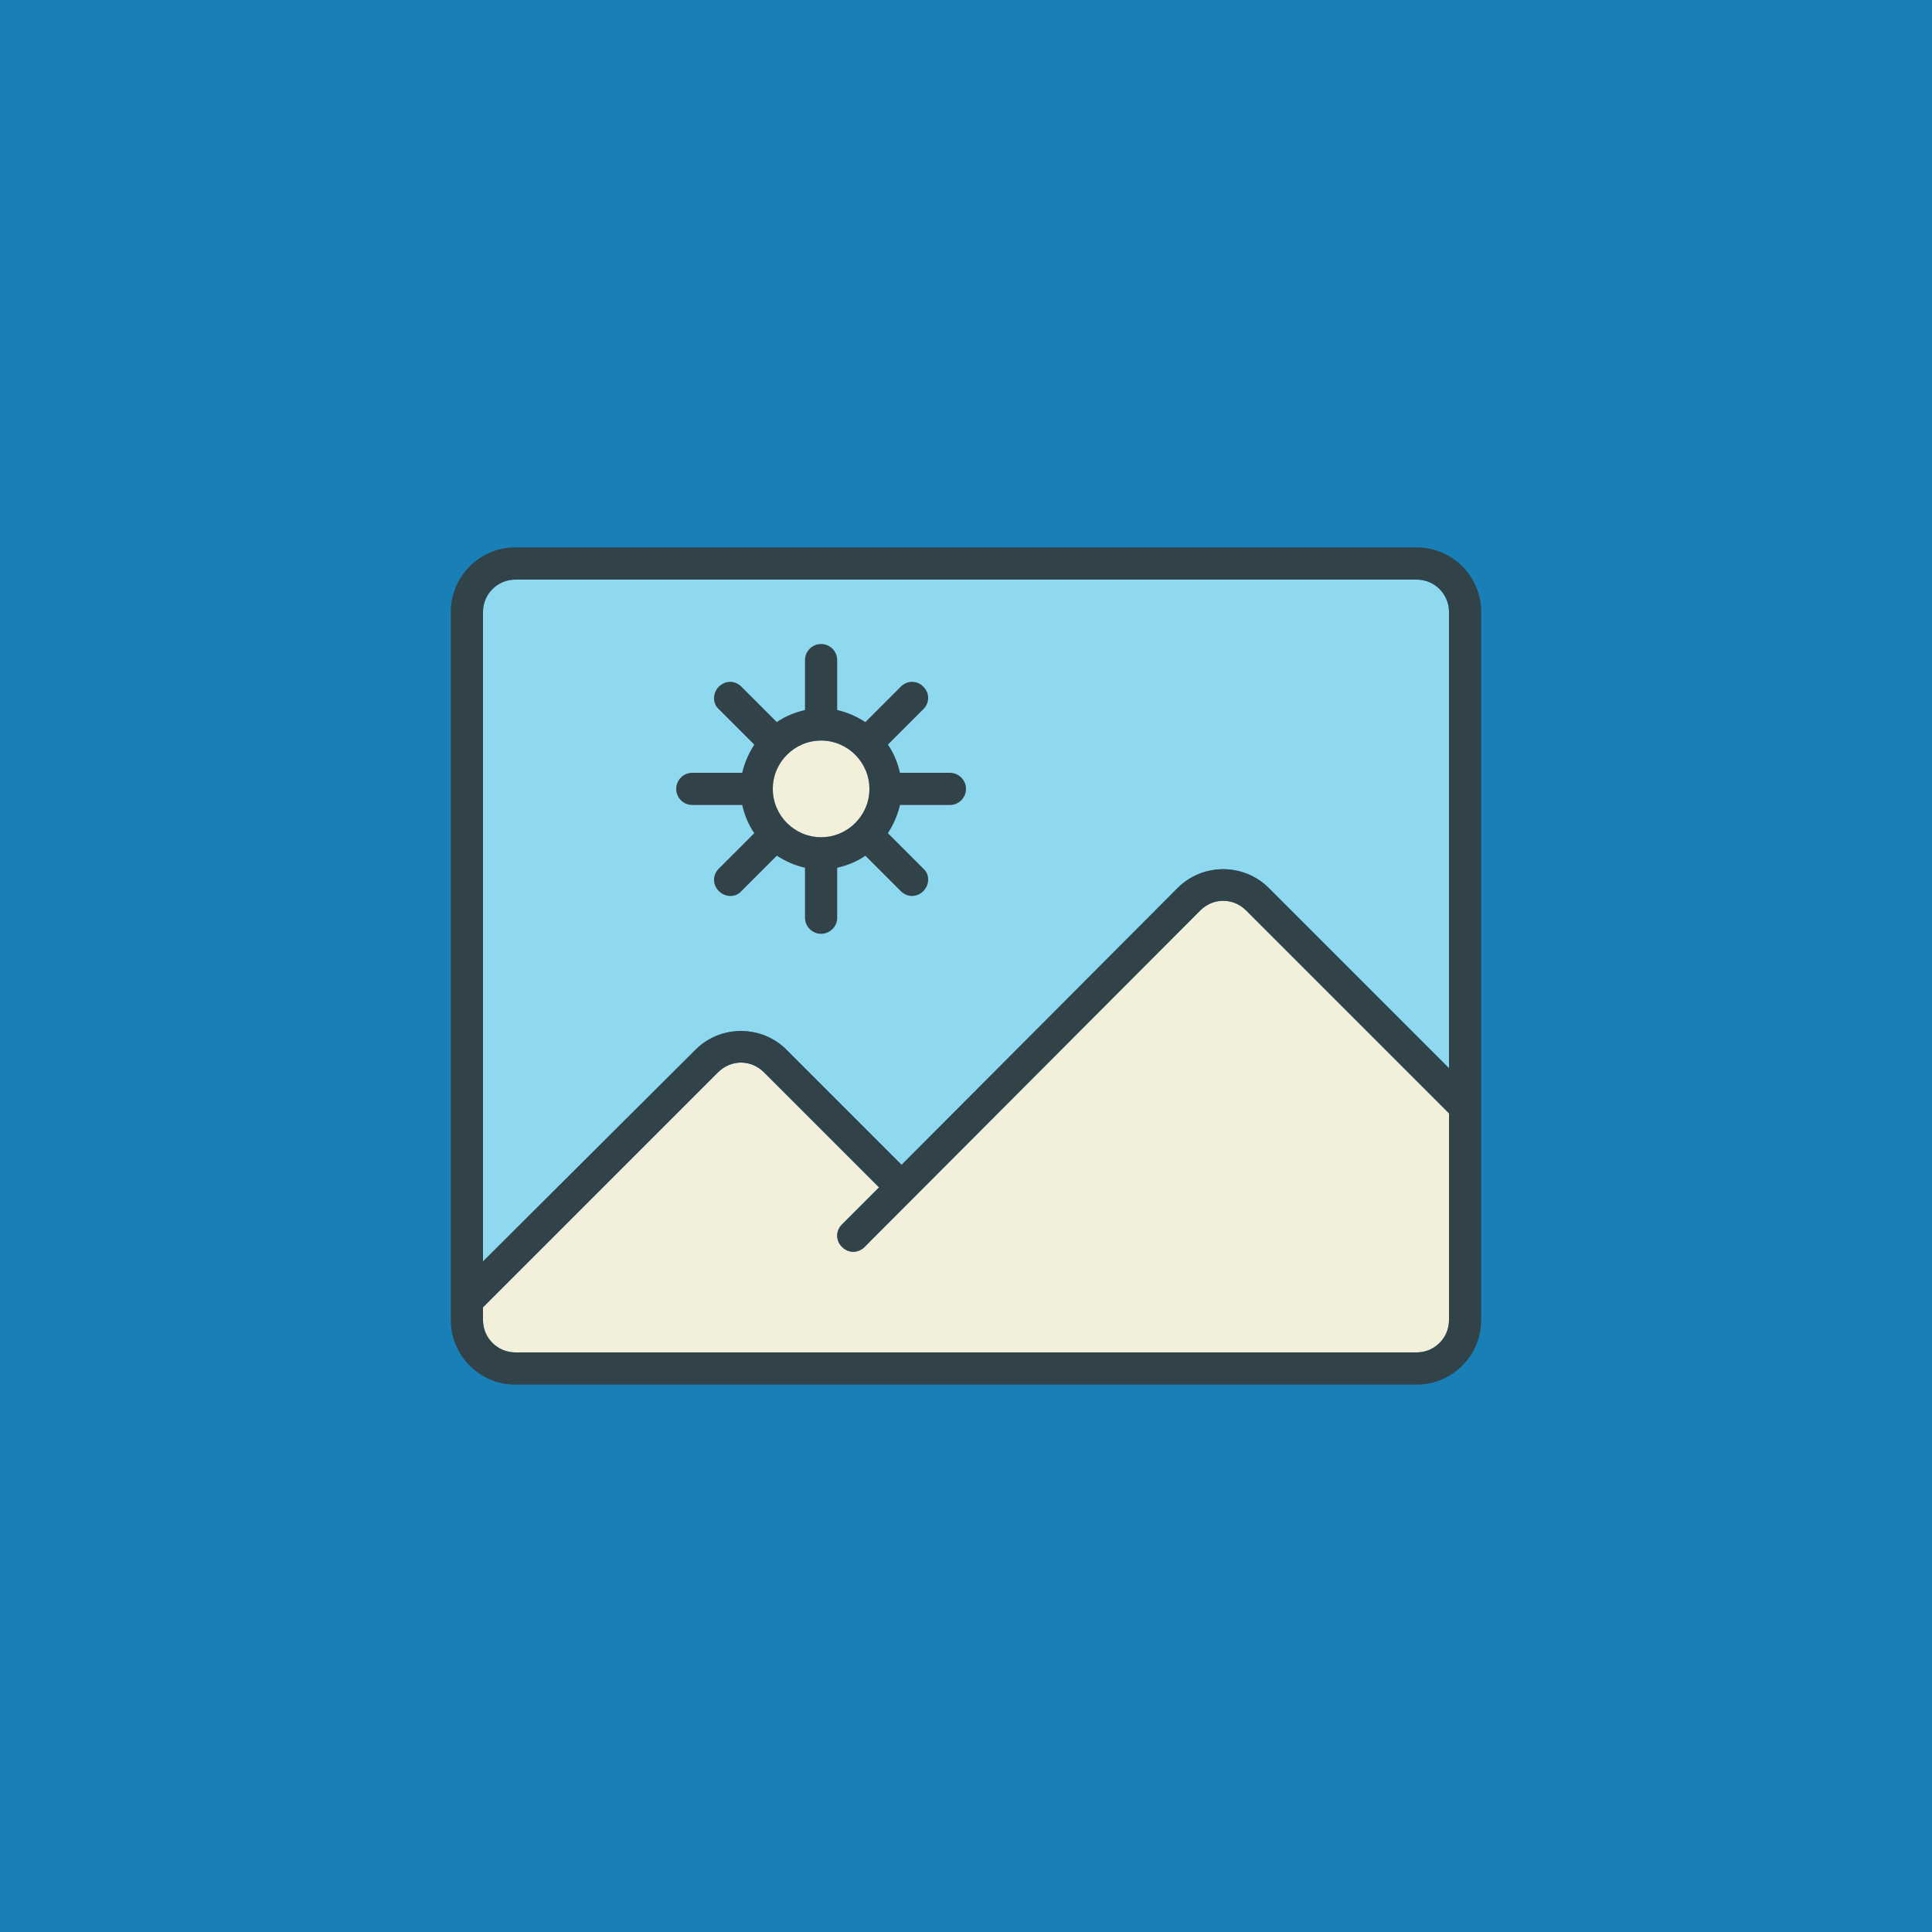
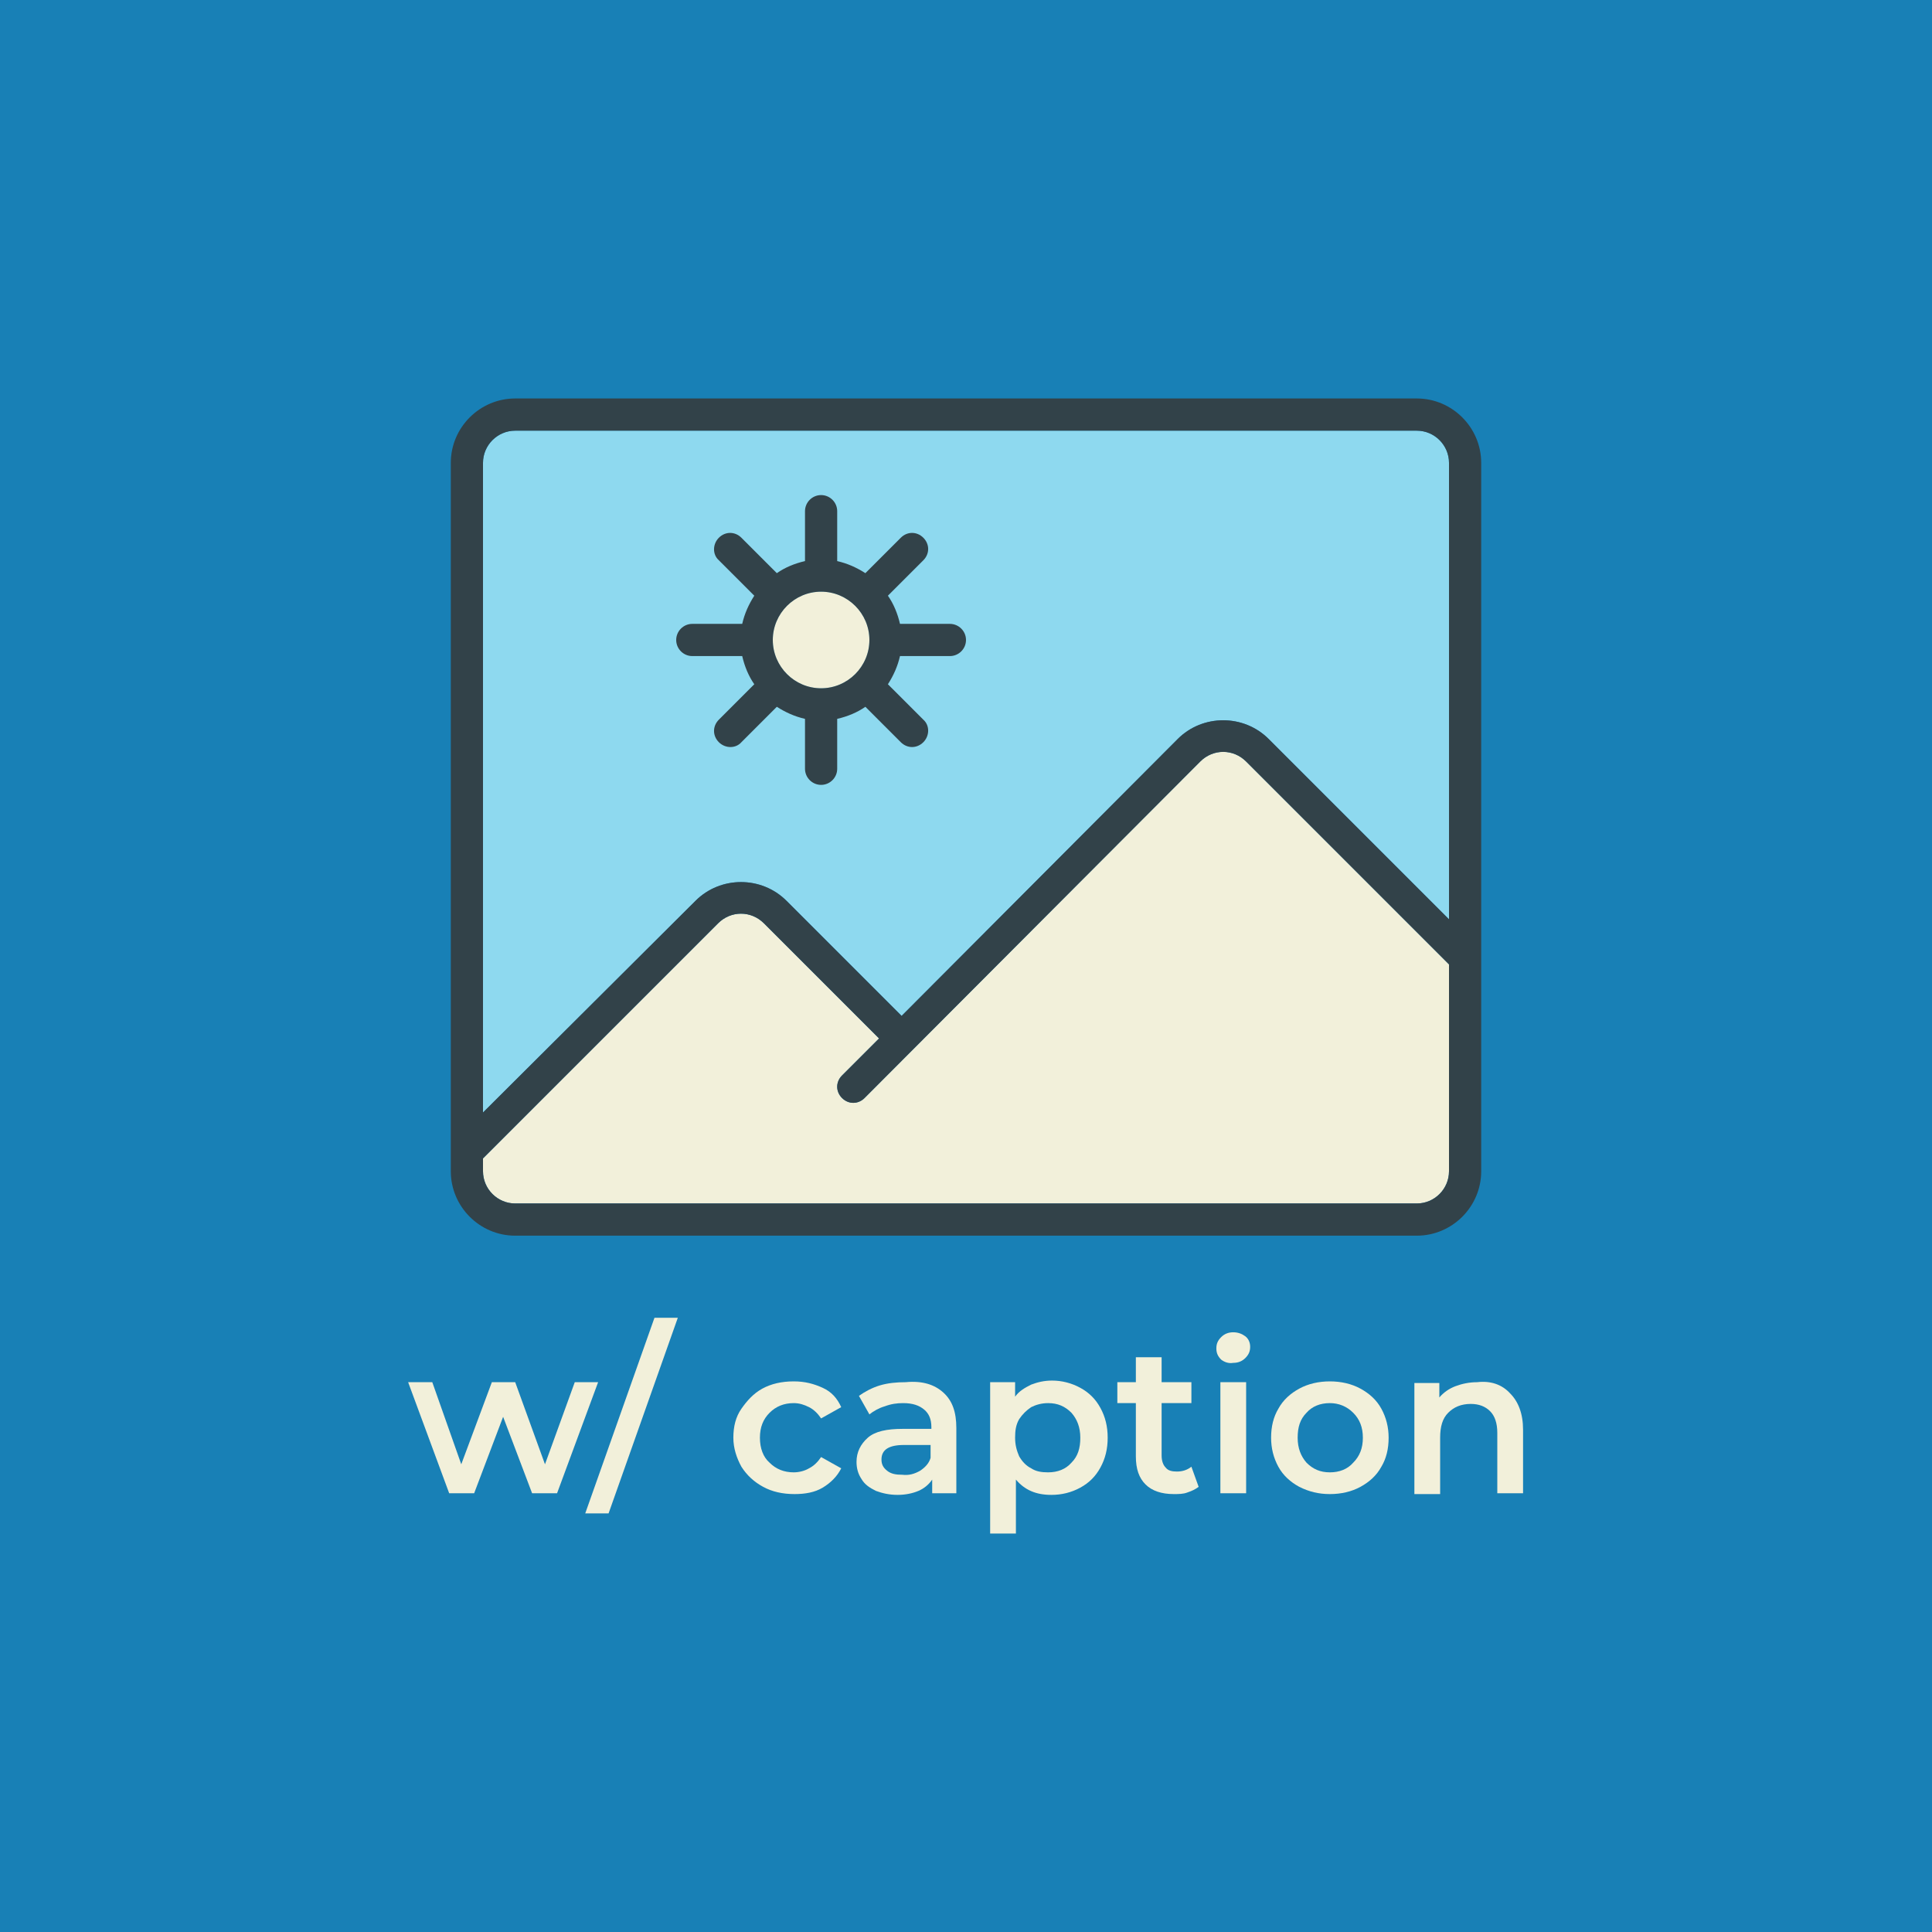
- <svg xmlns="http://www.w3.org/2000/svg" enable-background="new 55 277 240 240" viewBox="55 277 240 240">
-   <path d="m55 277h240v240h-240z" fill="#1880b6" />
-   <path d="m235 409.7-22.4-22.4c-3.1-3.1-8.2-3.1-11.3 0l-34.3 34.4-14.3-14.3c-3.1-3.1-8.2-3.1-11.3 0l-26.4 26.3v-80.7c0-2.2 1.8-4 4-4h112c2.2 0 4 1.8 4 4z" fill="#8ed9ef" />
-   <circle cx="157" cy="375" fill="#f2f0da" r="6" />
-   <path d="m231 445c2.2 0 4-1.8 4-4v-25.7l-25.2-25.2c-1.6-1.6-4.1-1.6-5.7 0l-41.7 41.8c-.8.8-2 .8-2.8 0s-.8-2 0-2.8l4.6-4.6c-1.9-1.9-14.3-14.3-14.3-14.3-1.6-1.6-4.1-1.6-5.7 0l-29.2 29.2v1.6c0 2.2 1.8 4 4 4z" fill="#f2f0da" />
-   <g fill="#324249">
-     <path d="m231 345h-112c-4.4 0-8 3.6-8 8v88c0 4.4 3.6 8 8 8h112c4.4 0 8-3.6 8-8v-88c0-4.4-3.6-8-8-8zm4 96c0 2.2-1.8 4-4 4h-112c-2.2 0-4-1.8-4-4v-1.6l29.2-29.2c1.6-1.6 4.1-1.6 5.7 0 0 0 12.4 12.4 14.3 14.3l-4.6 4.6c-.8.8-.8 2 0 2.8s2 .8 2.8 0l41.7-41.8c1.6-1.6 4.1-1.6 5.7 0l25.2 25.2zm0-31.3-22.4-22.4c-3.1-3.1-8.2-3.1-11.3 0l-34.3 34.4-14.3-14.3c-3.1-3.1-8.2-3.1-11.3 0l-26.4 26.3v-80.7c0-2.2 1.8-4 4-4h112c2.2 0 4 1.8 4 4z" />
-     <path d="m173 373h-6.2c-.3-1.3-.8-2.5-1.5-3.5l4.4-4.4c.8-.8.8-2 0-2.8s-2-.8-2.8 0l-4.4 4.4c-1.1-.7-2.2-1.2-3.5-1.5v-6.2c0-1.1-.9-2-2-2s-2 .9-2 2v6.2c-1.3.3-2.5.8-3.5 1.5l-4.4-4.4c-.8-.8-2-.8-2.8 0s-.8 2.1 0 2.8l4.4 4.4c-.7 1.1-1.2 2.2-1.5 3.5h-6.2c-1.1 0-2 .9-2 2s.9 2 2 2h6.2c.3 1.3.8 2.5 1.5 3.5l-4.4 4.4c-.8.8-.8 2 0 2.8s2.1.8 2.8 0l4.4-4.4c1.1.7 2.2 1.2 3.5 1.5v6.2c0 1.1.9 2 2 2s2-.9 2-2v-6.2c1.3-.3 2.5-.8 3.5-1.5l4.4 4.4c.8.8 2 .8 2.8 0s.8-2.1 0-2.8l-4.4-4.4c.7-1.1 1.2-2.2 1.5-3.5h6.2c1.1 0 2-.9 2-2s-.9-2-2-2zm-16 8c-3.3 0-6-2.7-6-6 0-3.3 2.7-6 6-6s6 2.7 6 6-2.7 6-6 6z" />
+ <svg xmlns="http://www.w3.org/2000/svg" version="1.1" id="Layer_1" x="0px" y="0px" width="240px" height="240px" viewBox="0 0 240 240" style="enable-background:new 0 0 240 240;" xml:space="preserve">
+   <style type="text/css">
+ 	.st0{fill:#1880B6;}
+ 	.st1{fill:#8ED9EF;}
+ 	.st2{fill:#F2F0DA;}
+ 	.st3{fill:#324249;}
+ </style>
+   <path class="st0" d="M0,0h240v240H0V0z" />
+   <g>
+     <g>
+       <path class="st1" d="M180,114.2l-22.4-22.4c-3.1-3.1-8.2-3.1-11.3,0L112,126.2l-14.3-14.3c-3.1-3.1-8.2-3.1-11.3,0L60,138.2V57.5    c0-2.2,1.8-4,4-4h112c2.2,0,4,1.8,4,4V114.2z" />
+       <circle class="st2" cx="102" cy="79.5" r="6" />
+       <path class="st2" d="M176,149.5c2.2,0,4-1.8,4-4v-25.7l-25.2-25.2c-1.6-1.6-4.1-1.6-5.7,0l-41.7,41.8c-0.8,0.8-2,0.8-2.8,0    s-0.8-2,0-2.8l4.6-4.6c-1.9-1.9-14.3-14.3-14.3-14.3c-1.6-1.6-4.1-1.6-5.7,0L60,143.9v1.6c0,2.2,1.8,4,4,4H176z" />
+       <g>
+         <path class="st3" d="M176,49.5H64c-4.4,0-8,3.6-8,8v88c0,4.4,3.6,8,8,8h112c4.4,0,8-3.6,8-8v-88C184,53.1,180.4,49.5,176,49.5z      M180,145.5c0,2.2-1.8,4-4,4H64c-2.2,0-4-1.8-4-4v-1.6l29.2-29.2c1.6-1.6,4.1-1.6,5.7,0c0,0,12.4,12.4,14.3,14.3l-4.6,4.6     c-0.8,0.8-0.8,2,0,2.8s2,0.8,2.8,0l41.7-41.8c1.6-1.6,4.1-1.6,5.7,0l25.2,25.2L180,145.5z M180,114.2l-22.4-22.4     c-3.1-3.1-8.2-3.1-11.3,0L112,126.2l-14.3-14.3c-3.1-3.1-8.2-3.1-11.3,0L60,138.2V57.5c0-2.2,1.8-4,4-4h112c2.2,0,4,1.8,4,4     V114.2z" />
+         <path class="st3" d="M118,77.5h-6.2c-0.3-1.3-0.8-2.5-1.5-3.5l4.4-4.4c0.8-0.8,0.8-2,0-2.8s-2-0.8-2.8,0l-4.4,4.4     c-1.1-0.7-2.2-1.2-3.5-1.5v-6.2c0-1.1-0.9-2-2-2s-2,0.9-2,2v6.2c-1.3,0.3-2.5,0.8-3.5,1.5l-4.4-4.4c-0.8-0.8-2-0.8-2.8,0     s-0.8,2.1,0,2.8l4.4,4.4c-0.7,1.1-1.2,2.2-1.5,3.5H86c-1.1,0-2,0.9-2,2s0.9,2,2,2h6.2c0.3,1.3,0.8,2.5,1.5,3.5l-4.4,4.4     c-0.8,0.8-0.8,2,0,2.8s2.1,0.8,2.8,0l4.4-4.4c1.1,0.7,2.2,1.2,3.5,1.5v6.2c0,1.1,0.9,2,2,2s2-0.9,2-2v-6.2     c1.3-0.3,2.5-0.8,3.5-1.5l4.4,4.4c0.8,0.8,2,0.8,2.8,0s0.8-2.1,0-2.8l-4.4-4.4c0.7-1.1,1.2-2.2,1.5-3.5h6.2c1.1,0,2-0.9,2-2     S119.1,77.5,118,77.5z M102,85.5c-3.3,0-6-2.7-6-6s2.7-6,6-6s6,2.7,6,6S105.3,85.5,102,85.5z" />
+       </g>
+     </g>
+     <g>
+       <path class="st2" d="M74.3,171.7l-5.1,13.8h-3.1l-3.6-9.5l-3.6,9.5h-3.1l-5.1-13.8h3l3.6,10.2l3.8-10.2H64l3.7,10.2l3.7-10.2H74.3    z" />
+       <path class="st2" d="M81.3,163.7h2.9L75.6,188h-2.9L81.3,163.7z" />
+       <path class="st2" d="M94.8,184.7c-1.1-0.6-2-1.4-2.7-2.5c-0.6-1.1-1-2.3-1-3.6c0-1.4,0.3-2.6,1-3.6s1.5-1.9,2.6-2.5    s2.4-0.9,3.9-0.9c1.4,0,2.5,0.3,3.6,0.8s1.8,1.3,2.3,2.4l-2.5,1.4c-0.4-0.6-0.9-1.1-1.5-1.4s-1.2-0.5-1.9-0.5    c-1.2,0-2.2,0.4-3,1.2c-0.8,0.8-1.2,1.8-1.2,3.1c0,1.3,0.4,2.4,1.2,3.1c0.8,0.8,1.8,1.2,3,1.2c0.7,0,1.4-0.2,1.9-0.5    c0.6-0.3,1.1-0.8,1.5-1.4l2.5,1.4c-0.5,1-1.3,1.8-2.3,2.4c-1,0.6-2.2,0.8-3.5,0.8C97.2,185.6,95.9,185.3,94.8,184.7z" />
+       <path class="st2" d="M117.2,173c1.1,1,1.6,2.4,1.6,4.4v8.1h-3v-1.7c-0.4,0.6-1,1.1-1.7,1.4c-0.7,0.3-1.6,0.5-2.6,0.5    s-1.9-0.2-2.7-0.5c-0.8-0.4-1.4-0.8-1.8-1.5c-0.4-0.6-0.6-1.3-0.6-2.1c0-1.2,0.5-2.2,1.4-3s2.4-1.1,4.3-1.1h3.6v-0.2    c0-1-0.3-1.7-0.9-2.2c-0.6-0.5-1.4-0.8-2.6-0.8c-0.8,0-1.5,0.1-2.3,0.4c-0.7,0.2-1.4,0.6-1.9,1l-1.3-2.3c0.7-0.5,1.6-1,2.6-1.3    c1-0.3,2.1-0.4,3.2-0.4C114.6,171.5,116.1,172,117.2,173z M114.3,182.7c0.6-0.4,1.1-0.9,1.3-1.6v-1.6h-3.3c-1.9,0-2.8,0.6-2.8,1.8    c0,0.6,0.2,1,0.7,1.4s1.1,0.5,1.9,0.5C112.9,183.3,113.6,183.1,114.3,182.7z" />
+       <path class="st2" d="M134.2,172.4c1.1,0.6,1.9,1.4,2.5,2.5c0.6,1.1,0.9,2.3,0.9,3.7c0,1.4-0.3,2.6-0.9,3.7    c-0.6,1.1-1.4,1.9-2.5,2.5c-1.1,0.6-2.3,0.9-3.6,0.9c-1.9,0-3.3-0.6-4.4-1.9v6.7H123v-18.8h3.1v1.8c0.5-0.7,1.2-1.1,2-1.5    c0.8-0.3,1.6-0.5,2.6-0.5C131.9,171.5,133.1,171.8,134.2,172.4z M133.1,181.7c0.8-0.8,1.1-1.8,1.1-3.1c0-1.3-0.4-2.3-1.1-3.1    c-0.8-0.8-1.7-1.2-2.9-1.2c-0.8,0-1.5,0.2-2.1,0.5c-0.6,0.4-1.1,0.9-1.5,1.5c-0.4,0.7-0.5,1.4-0.5,2.3s0.2,1.6,0.5,2.3    c0.4,0.7,0.9,1.2,1.5,1.5c0.6,0.4,1.3,0.5,2.1,0.5C131.4,182.9,132.4,182.5,133.1,181.7z" />
+       <path class="st2" d="M148.9,184.7c-0.4,0.3-0.8,0.5-1.4,0.7c-0.5,0.2-1.1,0.2-1.7,0.2c-1.5,0-2.7-0.4-3.5-1.2    c-0.8-0.8-1.2-1.9-1.2-3.5v-6.6h-2.3v-2.6h2.3v-3.1h3.2v3.1h3.7v2.6h-3.7v6.5c0,0.7,0.2,1.2,0.5,1.5c0.3,0.4,0.8,0.5,1.4,0.5    c0.7,0,1.3-0.2,1.8-0.6L148.9,184.7z" />
+       <path class="st2" d="M151.7,168.9c-0.4-0.4-0.6-0.8-0.6-1.4s0.2-1,0.6-1.4c0.4-0.4,0.9-0.6,1.5-0.6s1.1,0.2,1.5,0.5    s0.6,0.8,0.6,1.3c0,0.6-0.2,1-0.6,1.4s-0.9,0.6-1.5,0.6C152.6,169.4,152.1,169.2,151.7,168.9z M151.6,171.7h3.2v13.8h-3.2V171.7z" />
+       <path class="st2" d="M161.4,184.7c-1.1-0.6-2-1.4-2.6-2.5c-0.6-1.1-0.9-2.3-0.9-3.6c0-1.4,0.3-2.6,0.9-3.6    c0.6-1.1,1.5-1.9,2.6-2.5c1.1-0.6,2.4-0.9,3.8-0.9c1.4,0,2.7,0.3,3.8,0.9s2,1.4,2.6,2.5c0.6,1.1,0.9,2.3,0.9,3.6    c0,1.4-0.3,2.6-0.9,3.6c-0.6,1.1-1.5,1.9-2.6,2.5s-2.4,0.9-3.8,0.9C163.8,185.6,162.6,185.3,161.4,184.7z M168.1,181.7    c0.8-0.8,1.2-1.8,1.2-3.1c0-1.3-0.4-2.3-1.2-3.1c-0.8-0.8-1.8-1.2-2.9-1.2c-1.2,0-2.2,0.4-2.9,1.2c-0.8,0.8-1.1,1.8-1.1,3.1    c0,1.3,0.4,2.3,1.1,3.1c0.8,0.8,1.7,1.2,2.9,1.2C166.4,182.9,167.4,182.5,168.1,181.7z" />
+       <path class="st2" d="M187.6,173.1c1,1,1.6,2.5,1.6,4.5v7.9H186V178c0-1.2-0.3-2.1-0.9-2.7s-1.4-0.9-2.4-0.9    c-1.2,0-2.1,0.4-2.8,1.1c-0.7,0.7-1,1.7-1,3.1v7h-3.2v-13.8h3.1v1.8c0.5-0.6,1.2-1.1,2-1.4c0.8-0.3,1.7-0.5,2.7-0.5    C185.2,171.5,186.6,172,187.6,173.1z" />
+     </g>
  </g>
</svg>
